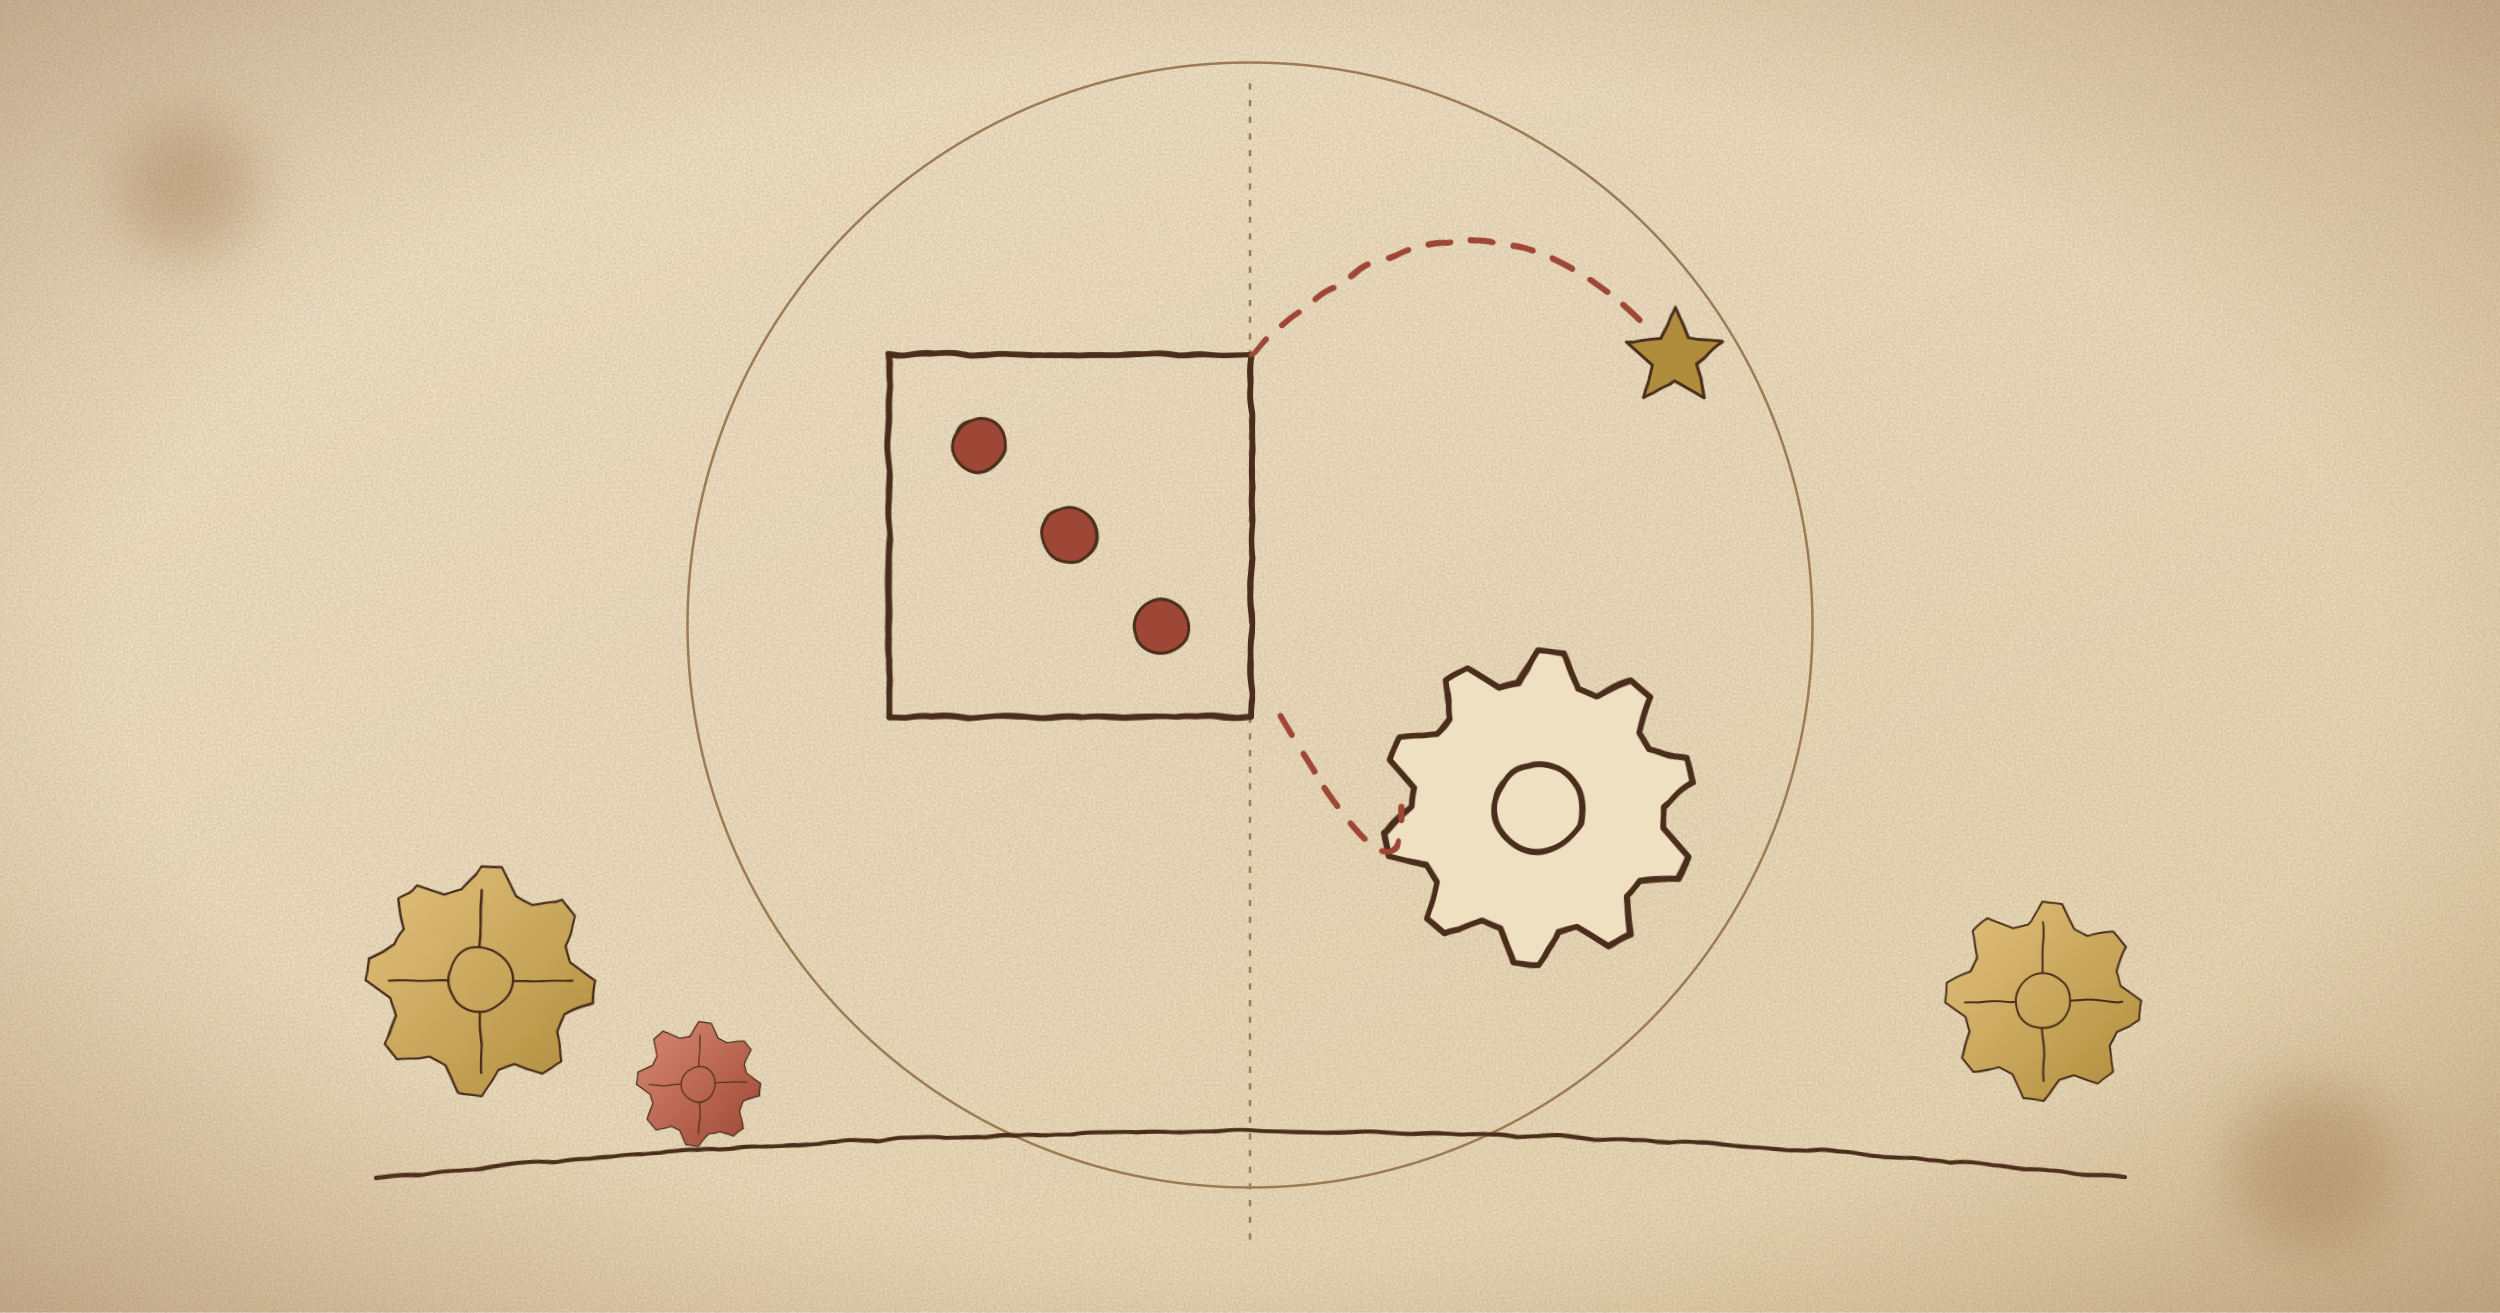
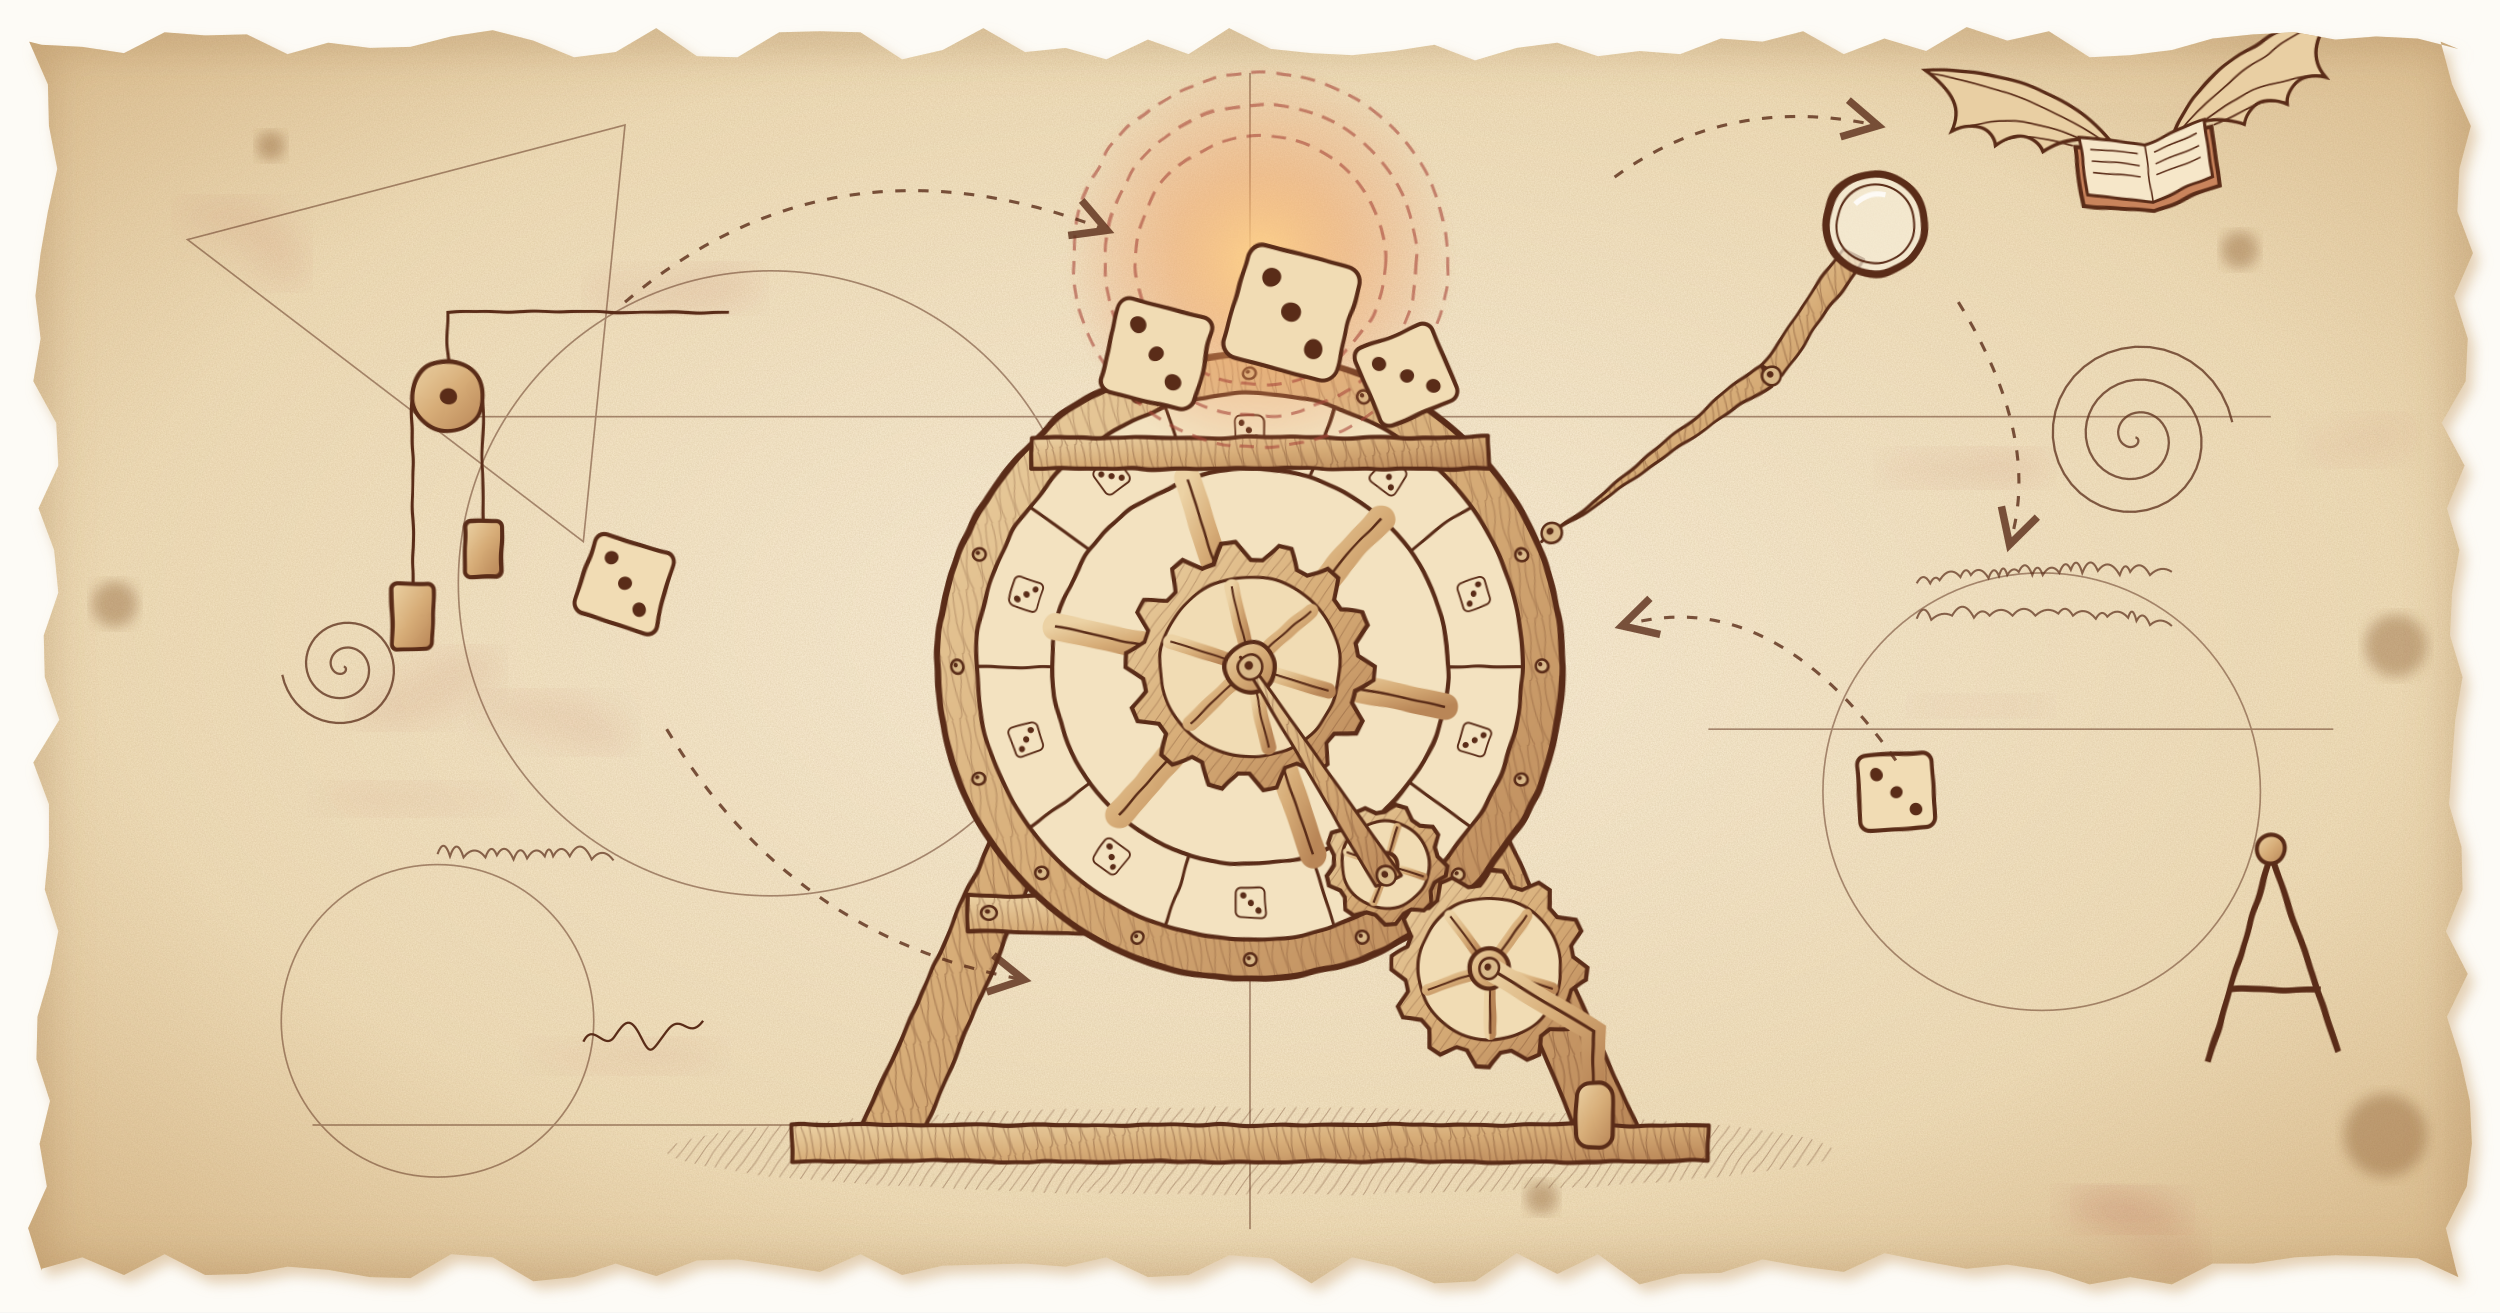
- <svg xmlns="http://www.w3.org/2000/svg" viewBox="0 0 1200 630" width="1200" height="630" role="img" aria-label="Illustration de l'application Femmes extraordinaires : machine de Léonard de Vinci dessinée à l'encre sur parchemin">
+ <svg xmlns="http://www.w3.org/2000/svg" viewBox="0 0 2400 1260" width="1200" height="630" role="img" aria-label="Illustration de l'application Femmes extraordinaires : machine de Léonard de Vinci dessinée à l'encre sur parchemin">
  <defs>
-     <linearGradient id="p" x1="0" y1="0" x2="1" y2="1">
-       <stop offset="0" stop-color="#f6ebd3" />
-       <stop offset="1" stop-color="#ecdcba" />
+     <radialGradient id="pp" cx=".5" cy=".48" r=".7">
+       <stop offset="0" stop-color="#fbf1dc" />
+       <stop offset=".65" stop-color="#f1dfbb" />
+       <stop offset="1" stop-color="#d9b98a" />
+     </radialGradient>
+     <linearGradient id="wd" x1="0" y1="0" x2="1" y2="1">
+       <stop offset="0" stop-color="#ecd2a4" />
+       <stop offset=".5" stop-color="#d7ad78" />
+       <stop offset="1" stop-color="#b98657" />
    </linearGradient>
-     <radialGradient id="v" cx=".5" cy=".5" r=".75">
-       <stop offset=".6" stop-color="#8a5a2b" stop-opacity="0" />
-       <stop offset="1" stop-color="#6b4220" stop-opacity=".38" />
+     <pattern id="ht" width="9" height="9" patternUnits="userSpaceOnUse" patternTransform="rotate(35)">
+       <path d="M0 0V9" stroke="#5a2c18" stroke-width="1.4" />
+     </pattern>
+     <pattern id="gr" width="60" height="14" patternUnits="userSpaceOnUse" patternTransform="rotate(80)">
+       <path d="M0 4Q15 1 30 5T60 3M0 10Q20 13 40 9T60 11" fill="none" stroke="#5a2c18" stroke-width="1.2" opacity=".6" />
+     </pattern>
+     <marker id="ar" markerWidth="16" markerHeight="16" refX="12" refY="8" orient="auto">
+       <path d="M2 2L13 8L2 14" fill="none" stroke="#5a2c18" stroke-width="2.4" />
+     </marker>
+     <filter id="rf" x="-5%" y="-5%" width="110%" height="110%">
+       <feTurbulence type="fractalNoise" baseFrequency=".022" numOctaves="2" seed="3" />
+       <feDisplacementMap in="SourceGraphic" scale="5" />
+     </filter>
+     <filter id="gn">
+       <feTurbulence type="fractalNoise" baseFrequency=".75" numOctaves="3" seed="9" />
+       <feColorMatrix values="0 0 0 0 .42 0 0 0 0 .27 0 0 0 0 .12 0 0 0 .22 0" />
+     </filter>
+     <filter id="b20">
+       <feGaussianBlur stdDeviation="22" />
+     </filter>
+     <filter id="b6">
+       <feGaussianBlur stdDeviation="6" />
+     </filter>
+     <radialGradient id="gl" cx=".5" cy=".5" r=".5">
+       <stop offset="0" stop-color="#ffd38a" stop-opacity=".95" />
+       <stop offset=".45" stop-color="#f0a466" stop-opacity=".5" />
+       <stop offset="1" stop-color="#e88b5a" stop-opacity="0" />
    </radialGradient>
-     <radialGradient id="l" cx=".5" cy=".5" r=".5">
-       <stop offset="0" stop-color="#f2a35c" stop-opacity=".85" />
-       <stop offset="1" stop-color="#f2a35c" stop-opacity="0" />
-     </radialGradient>
-     <linearGradient id="w" x1="0" y1="0" x2="1" y2="1">
-       <stop offset="0" stop-color="#e3c27e" />
-       <stop offset="1" stop-color="#b08d3c" />
-     </linearGradient>
-     <linearGradient id="s" x1="0" y1="0" x2="1" y2="1">
-       <stop offset="0" stop-color="#d98a72" />
-       <stop offset="1" stop-color="#9e4736" />
-     </linearGradient>
-     <pattern id="h" width="7" height="7" patternUnits="userSpaceOnUse" patternTransform="rotate(40)">
-       <path d="M0 0v7" stroke="#4a2e1b" stroke-width="1.1" opacity=".55" />
-     </pattern>
-     <marker id="a" markerWidth="10" markerHeight="10" refX="8" refY="5" orient="auto">
-       <path d="M1 1 8 5 1 9" fill="none" stroke="#9e4736" stroke-width="1.6" />
-     </marker>
-     <filter id="r" x="-2%" y="-2%" width="104%" height="104%">
-       <feTurbulence baseFrequency=".03" numOctaves="2" seed="4" />
-       <feDisplacementMap in="SourceGraphic" scale="2.6" />
-     </filter>
-     <filter id="n">
-       <feTurbulence type="fractalNoise" baseFrequency=".9" numOctaves="2" seed="7" />
-       <feColorMatrix values="0 0 0 0 .35 0 0 0 0 .22 0 0 0 0 .1 0 0 0 .35 0" />
-     </filter>
-     <filter id="b">
-       <feGaussianBlur stdDeviation="14" />
-     </filter>
-     <g id="g">
-       <path d="M50 0L49 9.8L37 15.3L33.3 22.2L35.4 35.4L27.8 41.6L15.3 37L7.8 39.2L0 50L-9.8 49L-15.3 37L-22.2 33.3L-35.4 35.4L-41.6 27.8L-37 15.3L-39.2 7.8L-50 0L-49 -9.8L-37 -15.3L-33.3 -22.2L-35.4 -35.4L-27.8 -41.6L-15.3 -37L-7.8 -39.2L0 -50L9.8 -49L15.3 -37L22.2 -33.3L35.4 -35.4L41.6 -27.8L37 -15.3L39.2 -7.8z" />
-       <circle r="14" fill="none" />
-       <path d="M0-40V-14M0 40V14M-40 0H-14M40 0H14" fill="none" />
+     <clipPath id="pg">
+       <polygon points="40,43 79,45 119,51 158,31 197,34 237,33 276,52 315,41 355,46 394,45 433,35 473,29 512,39 551,55 591,50 630,27 669,54 708,55 748,31 787,30 826,31 866,57 905,48 944,27 984,50 1023,46 1062,57 1102,38 1141,52 1180,27 1220,47 1259,51 1298,53 1338,49 1377,43 1416,58 1456,46 1495,41 1534,54 1574,49 1613,52 1652,37 1692,40 1731,30 1770,52 1809,37 1849,49 1888,26 1927,39 1967,30 2006,55 2045,53 2085,48 2124,37 2163,33 2203,31 2242,38 2281,35 2321,37 2360,47 2343,40 2354,81 2372,121 2361,162 2359,203 2374,243 2356,284 2369,325 2367,366 2344,406 2366,447 2349,488 2361,528 2354,569 2352,610 2364,650 2357,691 2354,732 2351,772 2363,813 2364,854 2348,894 2369,935 2349,976 2362,1017 2371,1057 2373,1098 2368,1139 2348,1179 2358,1220 2360,1226 2321,1208 2281,1206 2242,1205 2203,1207 2163,1213 2124,1213 2085,1233 2045,1226 2006,1233 1967,1220 1927,1214 1888,1218 1849,1211 1809,1203 1770,1221 1731,1216 1692,1209 1652,1222 1613,1223 1574,1233 1534,1204 1495,1223 1456,1203 1416,1230 1377,1232 1338,1216 1298,1207 1259,1232 1220,1208 1180,1205 1141,1224 1102,1226 1062,1207 1023,1216 984,1213 944,1214 905,1215 866,1224 826,1204 787,1221 748,1215 708,1209 669,1210 630,1225 591,1213 551,1226 512,1230 473,1207 433,1204 394,1227 355,1226 315,1219 276,1216 237,1223 197,1224 158,1204 119,1224 79,1207 40,1218 40,1220 27,1179 45,1139 38,1098 48,1057 35,1017 36,976 48,935 56,894 43,854 47,813 47,772 32,732 57,691 43,650 42,610 56,569 52,528 37,488 56,447 54,406 32,366 39,325 34,284 39,243 46,203 55,162 47,121 46,81 28,40" />
+     </clipPath>
+   </defs>
+   <rect width="2400" height="1260" fill="#fdfbf6" />
+   <polygon points="40,43 79,45 119,51 158,31 197,34 237,33 276,52 315,41 355,46 394,45 433,35 473,29 512,39 551,55 591,50 630,27 669,54 708,55 748,31 787,30 826,31 866,57 905,48 944,27 984,50 1023,46 1062,57 1102,38 1141,52 1180,27 1220,47 1259,51 1298,53 1338,49 1377,43 1416,58 1456,46 1495,41 1534,54 1574,49 1613,52 1652,37 1692,40 1731,30 1770,52 1809,37 1849,49 1888,26 1927,39 1967,30 2006,55 2045,53 2085,48 2124,37 2163,33 2203,31 2242,38 2281,35 2321,37 2360,47 2343,40 2354,81 2372,121 2361,162 2359,203 2374,243 2356,284 2369,325 2367,366 2344,406 2366,447 2349,488 2361,528 2354,569 2352,610 2364,650 2357,691 2354,732 2351,772 2363,813 2364,854 2348,894 2369,935 2349,976 2362,1017 2371,1057 2373,1098 2368,1139 2348,1179 2358,1220 2360,1226 2321,1208 2281,1206 2242,1205 2203,1207 2163,1213 2124,1213 2085,1233 2045,1226 2006,1233 1967,1220 1927,1214 1888,1218 1849,1211 1809,1203 1770,1221 1731,1216 1692,1209 1652,1222 1613,1223 1574,1233 1534,1204 1495,1223 1456,1203 1416,1230 1377,1232 1338,1216 1298,1207 1259,1232 1220,1208 1180,1205 1141,1224 1102,1226 1062,1207 1023,1216 984,1213 944,1214 905,1215 866,1224 826,1204 787,1221 748,1215 708,1209 669,1210 630,1225 591,1213 551,1226 512,1230 473,1207 433,1204 394,1227 355,1226 315,1219 276,1216 237,1223 197,1224 158,1204 119,1224 79,1207 40,1218 40,1220 27,1179 45,1139 38,1098 48,1057 35,1017 36,976 48,935 56,894 43,854 47,813 47,772 32,732 57,691 43,650 42,610 56,569 52,528 37,488 56,447 54,406 32,366 39,325 34,284 39,243 46,203 55,162 47,121 46,81 28,40" fill="#c9a36f" transform="translate(6 8)" opacity=".5" filter="url(#b6)" />
+   <g clip-path="url(#pg)">
+     <rect width="2400" height="1260" fill="url(#pp)" />
+     <rect width="2400" height="1260" filter="url(#gn)" />
+     <path d="M1842 686q53 -38 120 2" fill="none" stroke="#a8473a" stroke-width="33" stroke-linecap="round" opacity=".16" filter="url(#b20)" />
+     <path d="M1966 101q46 22 120 10" fill="none" stroke="#a8473a" stroke-width="28" stroke-linecap="round" opacity=".16" filter="url(#b20)" />
+     <path d="M516 1029q72 1 168 -31" fill="none" stroke="#a8473a" stroke-width="21" stroke-linecap="round" opacity=".16" filter="url(#b20)" />
+     <path d="M1813 466q68 5 147 -34" fill="none" stroke="#a8473a" stroke-width="37" stroke-linecap="round" opacity=".16" filter="url(#b20)" />
+     <path d="M312 752q90 27 169 30" fill="none" stroke="#a8473a" stroke-width="22" stroke-linecap="round" opacity=".16" filter="url(#b20)" />
+     <path d="M176 199q50 -24 113 74" fill="none" stroke="#a8473a" stroke-width="28" stroke-linecap="round" opacity=".16" filter="url(#b20)" />
+     <path d="M344 695q66 -24 130 -69" fill="none" stroke="#a8473a" stroke-width="30" stroke-linecap="round" opacity=".16" filter="url(#b20)" />
+     <path d="M1998 1142q78 35 99 39" fill="none" stroke="#a8473a" stroke-width="40" stroke-linecap="round" opacity=".16" filter="url(#b20)" />
+     <path d="M463 666q84 16 138 55" fill="none" stroke="#a8473a" stroke-width="28" stroke-linecap="round" opacity=".16" filter="url(#b20)" />
+     <path d="M2215 445q72 -21 100 -45" fill="none" stroke="#a8473a" stroke-width="19" stroke-linecap="round" opacity=".16" filter="url(#b20)" />
+     <path d="M1981 1144q67 9 129 78" fill="none" stroke="#a8473a" stroke-width="38" stroke-linecap="round" opacity=".16" filter="url(#b20)" />
+     <path d="M573 291q43 25 150 -36" fill="none" stroke="#a8473a" stroke-width="34" stroke-linecap="round" opacity=".16" filter="url(#b20)" />
+     <circle cx="110" cy="580" r="22" fill="#7a4a1d" opacity=".35" filter="url(#b6)" />
+     <circle cx="2300" cy="620" r="30" fill="#7a4a1d" opacity=".35" filter="url(#b6)" />
+     <circle cx="2150" cy="240" r="18" fill="#7a4a1d" opacity=".35" filter="url(#b6)" />
+     <circle cx="260" cy="140" r="14" fill="#7a4a1d" opacity=".35" filter="url(#b6)" />
+     <circle cx="1480" cy="1150" r="16" fill="#7a4a1d" opacity=".35" filter="url(#b6)" />
+     <circle cx="2290" cy="1090" r="40" fill="#7a4a1d" opacity=".35" filter="url(#b6)" />
+     <rect width="2400" height="1260" fill="none" stroke="#8a5a2b" stroke-width="90" opacity=".25" filter="url(#b20)" />
+     <g fill="none" stroke="#5a2c18" stroke-width="1.6" opacity=".5">
+       <circle cx="740" cy="560" r="300" />
+       <circle cx="1960" cy="760" r="210" />
+       <circle cx="420" cy="980" r="150" />
+       <path d="M420 400H2180M1200 70V1180M1640 700H2240M300 1080H900" />
+       <path d="M180 230L600 120L560 520Z" />
    </g>
-   </defs>
-   <rect width="1200" height="630" fill="url(#p)" />
-   <rect width="1200" height="630" filter="url(#n)" />
-   <g fill="none" stroke="#9c7b55" stroke-width="1.2">
-     <circle cx="600" cy="300" r="270" />
-     <path d="M600 40v560" stroke-dasharray="3 5" />
+     <path d="M2050 420L2050.8 420.1L2051.5 420.5L2052.1 421.1L2052.6 421.9L2052.8 422.8L2052.8 423.8L2052.5 424.9L2052 426L2051.1 427L2050 427.9L2048.6 428.6L2047.1 429L2045.3 429.2L2043.5 429L2041.6 428.4L2039.8 427.4L2038 426.1L2036.4 424.4L2035.1 422.4L2034.2 420L2033.6 417.4L2033.4 414.6L2033.8 411.7L2034.6 408.8L2036 406L2037.9 403.3L2040.3 401L2043.2 398.9L2046.4 397.3L2050 396.3L2053.8 395.8L2057.8 395.9L2061.9 396.7L2065.8 398.2L2069.6 400.4L2073.1 403.2L2076.1 406.7L2078.6 410.7L2080.5 415.2L2081.7 420L2082.1 425.1L2081.6 430.3L2080.3 435.5L2078.2 440.5L2075.2 445.2L2071.4 449.5L2066.9 453.2L2061.7 456.1L2056.1 458.3L2050 459.6L2043.7 459.9L2037.3 459.2L2031 457.4L2024.9 454.6L2019.2 450.8L2014.1 446.1L2009.8 440.5L2006.3 434.2L2003.9 427.3L2002.5 420L2002.3 412.4L2003.3 404.8L2005.6 397.4L2009 390.2L2013.6 383.6L2019.3 377.7L2025.9 372.7L2033.4 368.8L2041.5 366L2050 364.6L2058.8 364.5L2067.6 365.8L2076.2 368.5L2084.4 372.6L2092 378L2098.7 384.6L2104.3 392.3L2108.7 400.9L2111.8 410.2L2113.3 420L2113.3 430L2111.7 440.1L2108.5 449.8L2103.8 459.1L2097.6 467.6L2090 475.1L2081.3 481.4L2071.5 486.3L2061 489.6L2050 491.3L2038.7 491.2L2027.5 489.3L2016.6 485.6L2006.3 480.2L1996.8 473.2L1988.5 464.7L1981.6 454.9L1976.2 444L1972.6 432.3L1970.8 420L1971 407.5L1973.2 395L1977.3 383L1983.4 371.6L1991.2 361.2L2000.7 352.1L2011.5 344.5L2023.6 338.7L2036.5 334.8L2050 332.9L2063.7 333.2L2077.4 335.7L2090.6 340.3L2103 347L2114.4 355.6L2124.3 366L2132.5 377.9L2138.8 391.1L2143 405.3" fill="none" stroke="#5a2c18" stroke-width="2.2" opacity=".75" />
+     <path d="M330 640L330.5 640.1L331 640.3L331.4 640.6L331.7 641L332 641.5L332.1 642.1L332.1 642.8L332 643.5L331.7 644.2L331.3 644.8L330.7 645.5L330 646L329.2 646.4L328.2 646.8L327.1 646.9L326 646.9L324.8 646.7L323.6 646.4L322.5 645.8L321.3 645L320.3 644L319.4 642.8L318.6 641.5L318 640L317.6 638.4L317.4 636.6L317.5 634.8L317.9 633L318.5 631.2L319.4 629.4L320.6 627.7L322 626.1L323.7 624.8L325.6 623.6L327.7 622.6L330 622L332.4 621.7L334.9 621.6L337.5 622L340 622.7L342.5 623.7L344.8 625.2L347.1 626.9L349.1 629L350.8 631.4L352.2 634L353.3 636.9L354 640L354.3 643.2L354.1 646.5L353.6 649.8L352.5 653L351 656.1L349.1 659.1L346.7 661.8L344 664.2L340.9 666.3L337.5 668L333.9 669.2L330 670L326 670.2L322 669.9L317.9 669.1L314 667.7L310.2 665.8L306.7 663.3L303.4 660.4L300.6 657L298.1 653.2L296.2 649.1L294.8 644.6L294 640L293.8 635.2L294.3 630.4L295.4 625.6L297.1 621L299.5 616.6L302.4 612.4L306 608.7L310 605.4L314.5 602.6L319.4 600.4L324.6 598.9L330 598L335.5 597.9L341.1 598.5L346.6 599.8L352 601.9L357.1 604.7L361.8 608.2L366.1 612.3L369.8 617L373 622.2L375.4 627.8L377.1 633.8L378 640L378.1 646.3L377.3 652.7L375.7 658.9L373.3 665L370.1 670.7L366.1 676.1L361.4 680.9L356 685L350.1 688.5L343.7 691.2L337 693L330 694L322.9 694L315.8 693.1L308.8 691.3L302 688.5L295.6 684.8L289.7 680.3L284.4 675L279.8 669L276 662.4L273 655.3L271 647.8" fill="none" stroke="#5a2c18" stroke-width="2.2" opacity=".75" />
+     <path d="M1840 560 q6.5 -12 13 0 q4.5 -9 9 -3 q10 -15 20 -3 q5 -12 10 -2 q8.5 -11 17 3 q5 -14 10 -2 q4 -14 8 -1 q5.5 -9 11 -3 q6.5 -14 13 3 q5 -14 10 0 q8 -13 16 -2 q5.5 -15 11 -3 q5.5 -15 11 3 q7.5 -19 15 -2 q10.5 -14 21 4 q5 -15 10 -3 q9.5 -14 19 3 q10.5 -10 21 -3" fill="none" stroke="#5a2c18" stroke-width="2" opacity=".7" />
+     <path d="M1840 594 q7 -18 14 1 q10 -9 20 -4 q10.5 -18 21 2 q7.5 -11 15 -2 q11 -11 22 0 q11 -13 22 0 q11 -10 22 -2 q7 -10 14 2 q11 -10 22 3 q5.5 -10 11 -2 q10 -10 20 1 q4 -13 8 3 q6.5 -12 13 4 q10.5 -9 21 1" fill="none" stroke="#5a2c18" stroke-width="2" opacity=".7" />
+     <path d="M420 820 q6 -17 12 2 q6.5 -19 13 1 q10.5 -13 21 0 q5.5 -15 11 -2 q8 -14 16 4 q6.5 -17 13 -1 q8.5 -14 17 -2 q4 -13 8 0 q8 -14 16 0 q10.5 -20 21 3 q10.5 -13 21 1" fill="none" stroke="#5a2c18" stroke-width="2" opacity=".7" />
+     <g filter="url(#rf)">
+       <ellipse cx="1200" cy="1105" rx="560" ry="42" fill="url(#ht)" opacity=".45" />
+       <polygon points="820,1100 880,1100 1150,470 1110,450" fill="url(#wd)" stroke="#5a2c18" stroke-width="4" stroke-linejoin="round" />
+       <polygon points="820,1100 880,1100 1150,470 1110,450" fill="url(#gr)" opacity=".55" />
+       <polygon points="1580,1100 1520,1100 1250,470 1290,450" fill="url(#wd)" stroke="#5a2c18" stroke-width="4" stroke-linejoin="round" />
+       <polygon points="1580,1100 1520,1100 1250,470 1290,450" fill="url(#gr)" opacity=".55" />
+       <polygon points="760,1080 1640,1080 1640,1115 760,1115" fill="url(#wd)" stroke="#5a2c18" stroke-width="4" stroke-linejoin="round" />
+       <polygon points="760,1080 1640,1080 1640,1115 760,1115" fill="url(#gr)" opacity=".55" />
+       <polygon points="930,860 1470,860 1470,895 930,895" fill="url(#wd)" stroke="#5a2c18" stroke-width="4" stroke-linejoin="round" />
+       <polygon points="930,860 1470,860 1470,895 930,895" fill="url(#gr)" opacity=".55" />
+       <circle cx="950" cy="877" r="7" fill="#d9b98a" stroke="#5a2c18" stroke-width="2.5" />
+       <circle cx="948.5" cy="875.5" r="2.4" fill="#5a2c18" />
+       <circle cx="1450" cy="877" r="7" fill="#d9b98a" stroke="#5a2c18" stroke-width="2.5" />
+       <circle cx="1448.5" cy="875.5" r="2.4" fill="#5a2c18" />
+       <circle cx="1200" cy="640" r="300" fill="url(#wd)" stroke="#5a2c18" stroke-width="6" />
+       <circle cx="1200" cy="640" r="300" fill="url(#gr)" opacity=".4" />
+       <circle cx="1200" cy="640" r="262" fill="#f3e2c0" stroke="#5a2c18" stroke-width="4" />
+       <path d="M1462 640L1390 640" stroke="#5a2c18" stroke-width="3" />
+       <g transform="translate(1414.9 709.8) rotate(108)">
+         <rect x="-14" y="-14" width="28" height="28" rx="5" fill="none" stroke="#5a2c18" stroke-width="1.8" />
+         <circle r="3" fill="#5a2c18" />
+         <circle cx="-7" cy="-7" r="3" fill="#5a2c18" />
+         <circle cx="7" cy="7" r="3" fill="#5a2c18" />
+       </g>
+       <path d="M1412 794L1353.7 751.7" stroke="#5a2c18" stroke-width="3" />
+       <g transform="translate(1332.8 822.8) rotate(144)">
+         <rect x="-14" y="-14" width="28" height="28" rx="5" fill="none" stroke="#5a2c18" stroke-width="1.8" />
+         <circle r="3" fill="#5a2c18" />
+         <circle cx="-7" cy="-7" r="3" fill="#5a2c18" />
+         <circle cx="7" cy="7" r="3" fill="#5a2c18" />
+       </g>
+       <path d="M1281 889.2L1258.7 820.7" stroke="#5a2c18" stroke-width="3" />
+       <g transform="translate(1200 866) rotate(180)">
+         <rect x="-14" y="-14" width="28" height="28" rx="5" fill="none" stroke="#5a2c18" stroke-width="1.8" />
+         <circle r="3" fill="#5a2c18" />
+         <circle cx="-7" cy="-7" r="3" fill="#5a2c18" />
+         <circle cx="7" cy="7" r="3" fill="#5a2c18" />
+       </g>
+       <path d="M1119 889.2L1141.3 820.7" stroke="#5a2c18" stroke-width="3" />
+       <g transform="translate(1067.2 822.8) rotate(216)">
+         <rect x="-14" y="-14" width="28" height="28" rx="5" fill="none" stroke="#5a2c18" stroke-width="1.8" />
+         <circle r="3" fill="#5a2c18" />
+         <circle cx="-7" cy="-7" r="3" fill="#5a2c18" />
+         <circle cx="7" cy="7" r="3" fill="#5a2c18" />
+       </g>
+       <path d="M988 794L1046.3 751.7" stroke="#5a2c18" stroke-width="3" />
+       <g transform="translate(985.1 709.8) rotate(252)">
+         <rect x="-14" y="-14" width="28" height="28" rx="5" fill="none" stroke="#5a2c18" stroke-width="1.8" />
+         <circle r="3" fill="#5a2c18" />
+         <circle cx="-7" cy="-7" r="3" fill="#5a2c18" />
+         <circle cx="7" cy="7" r="3" fill="#5a2c18" />
+       </g>
+       <path d="M938 640L1010 640" stroke="#5a2c18" stroke-width="3" />
+       <g transform="translate(985.1 570.2) rotate(288)">
+         <rect x="-14" y="-14" width="28" height="28" rx="5" fill="none" stroke="#5a2c18" stroke-width="1.8" />
+         <circle r="3" fill="#5a2c18" />
+         <circle cx="-7" cy="-7" r="3" fill="#5a2c18" />
+         <circle cx="7" cy="7" r="3" fill="#5a2c18" />
+       </g>
+       <path d="M988 486L1046.3 528.3" stroke="#5a2c18" stroke-width="3" />
+       <g transform="translate(1067.2 457.2) rotate(324)">
+         <rect x="-14" y="-14" width="28" height="28" rx="5" fill="none" stroke="#5a2c18" stroke-width="1.8" />
+         <circle r="3" fill="#5a2c18" />
+         <circle cx="-7" cy="-7" r="3" fill="#5a2c18" />
+         <circle cx="7" cy="7" r="3" fill="#5a2c18" />
+       </g>
+       <path d="M1119 390.8L1141.3 459.3" stroke="#5a2c18" stroke-width="3" />
+       <g transform="translate(1200 414) rotate(360)">
+         <rect x="-14" y="-14" width="28" height="28" rx="5" fill="none" stroke="#5a2c18" stroke-width="1.8" />
+         <circle r="3" fill="#5a2c18" />
+         <circle cx="-7" cy="-7" r="3" fill="#5a2c18" />
+         <circle cx="7" cy="7" r="3" fill="#5a2c18" />
+       </g>
+       <path d="M1281 390.8L1258.7 459.3" stroke="#5a2c18" stroke-width="3" />
+       <g transform="translate(1332.8 457.2) rotate(396)">
+         <rect x="-14" y="-14" width="28" height="28" rx="5" fill="none" stroke="#5a2c18" stroke-width="1.8" />
+         <circle r="3" fill="#5a2c18" />
+         <circle cx="-7" cy="-7" r="3" fill="#5a2c18" />
+         <circle cx="7" cy="7" r="3" fill="#5a2c18" />
+       </g>
+       <path d="M1412 486L1353.7 528.3" stroke="#5a2c18" stroke-width="3" />
+       <g transform="translate(1414.9 570.2) rotate(432)">
+         <rect x="-14" y="-14" width="28" height="28" rx="5" fill="none" stroke="#5a2c18" stroke-width="1.8" />
+         <circle r="3" fill="#5a2c18" />
+         <circle cx="-7" cy="-7" r="3" fill="#5a2c18" />
+         <circle cx="7" cy="7" r="3" fill="#5a2c18" />
+       </g>
+       <circle cx="1200" cy="640" r="190" fill="none" stroke="#5a2c18" stroke-width="4" />
+       <path d="M1258.8 651.9L1386.2 677.7" stroke="url(#wd)" stroke-width="26" stroke-linecap="round" />
+       <path d="M1258.8 651.9L1386.2 677.7" stroke="#5a2c18" stroke-width="2.4" />
+       <path d="M1219.1 696.9L1260.4 820.1" stroke="url(#wd)" stroke-width="26" stroke-linecap="round" />
+       <path d="M1219.1 696.9L1260.4 820.1" stroke="#5a2c18" stroke-width="2.4" />
+       <path d="M1160.3 685L1074.2 782.4" stroke="url(#wd)" stroke-width="26" stroke-linecap="round" />
+       <path d="M1160.3 685L1074.2 782.4" stroke="#5a2c18" stroke-width="2.4" />
+       <path d="M1141.2 628.1L1013.8 602.3" stroke="url(#wd)" stroke-width="26" stroke-linecap="round" />
+       <path d="M1141.2 628.1L1013.8 602.3" stroke="#5a2c18" stroke-width="2.4" />
+       <path d="M1180.9 583.1L1139.6 459.9" stroke="url(#wd)" stroke-width="26" stroke-linecap="round" />
+       <path d="M1180.9 583.1L1139.6 459.9" stroke="#5a2c18" stroke-width="2.4" />
+       <path d="M1239.7 595L1325.8 497.6" stroke="url(#wd)" stroke-width="26" stroke-linecap="round" />
+       <path d="M1239.7 595L1325.8 497.6" stroke="#5a2c18" stroke-width="2.4" />
+       <circle cx="1481" cy="640" r="6" fill="#d9b98a" stroke="#5a2c18" stroke-width="2.5" />
+       <circle cx="1479.5" cy="638.5" r="2.1" fill="#5a2c18" />
+       <circle cx="1460" cy="748" r="6" fill="#d9b98a" stroke="#5a2c18" stroke-width="2.5" />
+       <circle cx="1458.5" cy="746.5" r="2.1" fill="#5a2c18" />
+       <circle cx="1399" cy="839" r="6" fill="#d9b98a" stroke="#5a2c18" stroke-width="2.5" />
+       <circle cx="1397.5" cy="837.5" r="2.1" fill="#5a2c18" />
+       <circle cx="1308" cy="900" r="6" fill="#d9b98a" stroke="#5a2c18" stroke-width="2.5" />
+       <circle cx="1306.5" cy="898.5" r="2.1" fill="#5a2c18" />
+       <circle cx="1200" cy="921" r="6" fill="#d9b98a" stroke="#5a2c18" stroke-width="2.5" />
+       <circle cx="1198.5" cy="919.5" r="2.1" fill="#5a2c18" />
+       <circle cx="1092" cy="900" r="6" fill="#d9b98a" stroke="#5a2c18" stroke-width="2.5" />
+       <circle cx="1090.5" cy="898.5" r="2.1" fill="#5a2c18" />
+       <circle cx="1001" cy="839" r="6" fill="#d9b98a" stroke="#5a2c18" stroke-width="2.5" />
+       <circle cx="999.5" cy="837.5" r="2.1" fill="#5a2c18" />
+       <circle cx="940" cy="748" r="6" fill="#d9b98a" stroke="#5a2c18" stroke-width="2.5" />
+       <circle cx="938.5" cy="746.5" r="2.1" fill="#5a2c18" />
+       <circle cx="919" cy="640" r="6" fill="#d9b98a" stroke="#5a2c18" stroke-width="2.5" />
+       <circle cx="917.5" cy="638.5" r="2.1" fill="#5a2c18" />
+       <circle cx="940" cy="532" r="6" fill="#d9b98a" stroke="#5a2c18" stroke-width="2.5" />
+       <circle cx="938.5" cy="530.5" r="2.1" fill="#5a2c18" />
+       <circle cx="1001" cy="441" r="6" fill="#d9b98a" stroke="#5a2c18" stroke-width="2.5" />
+       <circle cx="999.5" cy="439.5" r="2.1" fill="#5a2c18" />
+       <circle cx="1092" cy="380" r="6" fill="#d9b98a" stroke="#5a2c18" stroke-width="2.5" />
+       <circle cx="1090.5" cy="378.5" r="2.1" fill="#5a2c18" />
+       <circle cx="1200" cy="359" r="6" fill="#d9b98a" stroke="#5a2c18" stroke-width="2.5" />
+       <circle cx="1198.5" cy="357.5" r="2.1" fill="#5a2c18" />
+       <circle cx="1308" cy="380" r="6" fill="#d9b98a" stroke="#5a2c18" stroke-width="2.5" />
+       <circle cx="1306.5" cy="378.5" r="2.1" fill="#5a2c18" />
+       <circle cx="1399" cy="441" r="6" fill="#d9b98a" stroke="#5a2c18" stroke-width="2.5" />
+       <circle cx="1397.5" cy="439.5" r="2.1" fill="#5a2c18" />
+       <circle cx="1460" cy="532" r="6" fill="#d9b98a" stroke="#5a2c18" stroke-width="2.5" />
+       <circle cx="1458.5" cy="530.5" r="2.1" fill="#5a2c18" />
+       <polygon points="1320,640 1319.2,653.4 1300.6,663 1297.4,674.1 1308.1,692.1 1301.6,703.8 1280.7,704.3 1273,713 1274.8,733.8 1263.8,741.6 1244.8,733 1234.1,737.4 1226.7,757 1213.4,759.2 1200,743.2 1188.4,742.6 1173.3,757 1160.4,753.3 1155.2,733 1145.1,727.4 1125.2,733.8 1115.1,724.9 1119.3,704.3 1112.6,694.9 1091.9,692.1 1086.7,679.6 1099.4,663 1097.4,651.6 1080,640 1080.8,626.6 1099.4,617 1102.6,605.9 1091.9,587.9 1098.4,576.2 1119.3,575.7 1127,567 1125.2,546.2 1136.2,538.4 1155.2,547 1165.9,542.6 1173.3,523 1186.6,520.8 1200,536.8 1211.6,537.4 1226.7,523 1239.6,526.7 1244.8,547 1254.9,552.6 1274.8,546.2 1284.9,555.1 1280.7,575.7 1287.4,585.1 1308.1,587.9 1313.3,600.4 1300.6,617 1302.6,628.4" fill="url(#wd)" stroke="#5a2c18" stroke-width="4" />
+       <polygon points="1320,640 1319.2,653.4 1300.6,663 1297.4,674.1 1308.1,692.1 1301.6,703.8 1280.7,704.3 1273,713 1274.8,733.8 1263.8,741.6 1244.8,733 1234.1,737.4 1226.7,757 1213.4,759.2 1200,743.2 1188.4,742.6 1173.3,757 1160.4,753.3 1155.2,733 1145.1,727.4 1125.2,733.8 1115.1,724.9 1119.3,704.3 1112.6,694.9 1091.9,692.1 1086.7,679.6 1099.4,663 1097.4,651.6 1080,640 1080.8,626.6 1099.4,617 1102.6,605.9 1091.9,587.9 1098.4,576.2 1119.3,575.7 1127,567 1125.2,546.2 1136.2,538.4 1155.2,547 1165.9,542.6 1173.3,523 1186.6,520.8 1200,536.8 1211.6,537.4 1226.7,523 1239.6,526.7 1244.8,547 1254.9,552.6 1274.8,546.2 1284.9,555.1 1280.7,575.7 1287.4,585.1 1308.1,587.9 1313.3,600.4 1300.6,617 1302.6,628.4" fill="url(#ht)" opacity=".35" />
+       <circle cx="1200" cy="640" r="86.4" fill="#f1dcb4" stroke="#5a2c18" stroke-width="3" />
+       <path d="M1218.3 645.7L1275.7 663.4" stroke="url(#wd)" stroke-width="14.4" stroke-linecap="round" />
+       <path d="M1218.3 645.7L1275.7 663.4" stroke="#5a2c18" stroke-width="2" />
+       <path d="M1204.3 658.7L1217.6 717.2" stroke="url(#wd)" stroke-width="14.4" stroke-linecap="round" />
+       <path d="M1204.3 658.7L1217.6 717.2" stroke="#5a2c18" stroke-width="2" />
+       <path d="M1185.9 653L1141.9 693.8" stroke="url(#wd)" stroke-width="14.4" stroke-linecap="round" />
+       <path d="M1185.9 653L1141.9 693.8" stroke="#5a2c18" stroke-width="2" />
+       <path d="M1181.7 634.3L1124.3 616.6" stroke="url(#wd)" stroke-width="14.4" stroke-linecap="round" />
+       <path d="M1181.7 634.3L1124.3 616.6" stroke="#5a2c18" stroke-width="2" />
+       <path d="M1195.7 621.3L1182.4 562.8" stroke="url(#wd)" stroke-width="14.4" stroke-linecap="round" />
+       <path d="M1195.7 621.3L1182.4 562.8" stroke="#5a2c18" stroke-width="2" />
+       <path d="M1214.1 627L1258.1 586.2" stroke="url(#wd)" stroke-width="14.4" stroke-linecap="round" />
+       <path d="M1214.1 627L1258.1 586.2" stroke="#5a2c18" stroke-width="2" />
+       <circle cx="1200" cy="640" r="24" fill="url(#wd)" stroke="#5a2c18" stroke-width="4" />
+       <circle cx="1200" cy="640" r="8.4" fill="#5a2c18" />
+       <polygon points="1525,930 1524.2,942.4 1508.9,951.1 1505.5,961.3 1512.3,977.5 1505.4,987.8 1487.8,987.8 1479.7,994.8 1477.5,1012.3 1466.4,1017.8 1451.1,1008.9 1440.7,1011 1430,1025 1417.6,1024.2 1408.9,1008.9 1398.7,1005.5 1382.5,1012.3 1372.2,1005.4 1372.2,987.8 1365.2,979.7 1347.7,977.5 1342.2,966.4 1351.1,951.1 1349,940.7 1335,930 1335.8,917.6 1351.1,908.9 1354.5,898.7 1347.7,882.5 1354.6,872.2 1372.2,872.2 1380.3,865.2 1382.5,847.7 1393.6,842.2 1408.9,851.1 1419.3,849 1430,835 1442.4,835.8 1451.1,851.1 1461.3,854.5 1477.5,847.7 1487.8,854.6 1487.8,872.2 1494.8,880.3 1512.3,882.5 1517.8,893.6 1508.9,908.9 1511,919.3" fill="url(#wd)" stroke="#5a2c18" stroke-width="4" />
+       <polygon points="1525,930 1524.2,942.4 1508.9,951.1 1505.5,961.3 1512.3,977.5 1505.4,987.8 1487.8,987.8 1479.7,994.8 1477.5,1012.3 1466.4,1017.8 1451.1,1008.9 1440.7,1011 1430,1025 1417.6,1024.2 1408.9,1008.9 1398.7,1005.5 1382.5,1012.3 1372.2,1005.4 1372.2,987.8 1365.2,979.7 1347.7,977.5 1342.2,966.4 1351.1,951.1 1349,940.7 1335,930 1335.8,917.6 1351.1,908.9 1354.5,898.7 1347.7,882.5 1354.6,872.2 1372.2,872.2 1380.3,865.2 1382.5,847.7 1393.6,842.2 1408.9,851.1 1419.3,849 1430,835 1442.4,835.8 1451.1,851.1 1461.3,854.5 1477.5,847.7 1487.8,854.6 1487.8,872.2 1494.8,880.3 1512.3,882.5 1517.8,893.6 1508.9,908.9 1511,919.3" fill="url(#ht)" opacity=".35" />
+       <circle cx="1430" cy="930" r="68.4" fill="#f1dcb4" stroke="#5a2c18" stroke-width="3" />
+       <path d="M1444.5 934.5L1489.9 948.5" stroke="url(#wd)" stroke-width="11.4" stroke-linecap="round" />
+       <path d="M1444.5 934.5L1489.9 948.5" stroke="#5a2c18" stroke-width="2" />
+       <path d="M1430.2 945.2L1430.9 992.7" stroke="url(#wd)" stroke-width="11.4" stroke-linecap="round" />
+       <path d="M1430.2 945.2L1430.9 992.7" stroke="#5a2c18" stroke-width="2" />
+       <path d="M1415.6 934.9L1370.6 950.2" stroke="url(#wd)" stroke-width="11.4" stroke-linecap="round" />
+       <path d="M1415.6 934.9L1370.6 950.2" stroke="#5a2c18" stroke-width="2" />
+       <path d="M1420.9 917.8L1392.4 879.8" stroke="url(#wd)" stroke-width="11.4" stroke-linecap="round" />
+       <path d="M1420.9 917.8L1392.4 879.8" stroke="#5a2c18" stroke-width="2" />
+       <path d="M1438.8 917.6L1466.1 878.8" stroke="url(#wd)" stroke-width="11.4" stroke-linecap="round" />
+       <path d="M1438.8 917.6L1466.1 878.8" stroke="#5a2c18" stroke-width="2" />
+       <circle cx="1430" cy="930" r="19" fill="url(#wd)" stroke="#5a2c18" stroke-width="4" />
+       <circle cx="1430" cy="930" r="6.7" fill="#5a2c18" />
+       <polygon points="1388,830 1387.1,840.1 1376.9,847.1 1373.2,854.9 1374.4,867.3 1367.3,874.4 1354.9,873.2 1347.1,876.9 1340.1,887.1 1330,888 1321.3,879.1 1312.9,876.9 1301,880.2 1292.7,874.4 1291.8,862.1 1286.8,854.9 1275.5,849.8 1272.9,840.1 1280.1,830 1280.9,821.3 1275.5,810.2 1279.8,801 1291.8,797.9 1297.9,791.8 1301,779.8 1310.2,775.5 1321.3,780.9 1330,780.1 1340.1,772.9 1349.8,775.5 1354.9,786.8 1362.1,791.8 1374.4,792.7 1380.2,801 1376.9,812.9 1379.1,821.3" fill="url(#wd)" stroke="#5a2c18" stroke-width="4" />
+       <polygon points="1388,830 1387.1,840.1 1376.9,847.1 1373.2,854.9 1374.4,867.3 1367.3,874.4 1354.9,873.2 1347.1,876.9 1340.1,887.1 1330,888 1321.3,879.1 1312.9,876.9 1301,880.2 1292.7,874.4 1291.8,862.1 1286.8,854.9 1275.5,849.8 1272.9,840.1 1280.1,830 1280.9,821.3 1275.5,810.2 1279.8,801 1291.8,797.9 1297.9,791.8 1301,779.8 1310.2,775.5 1321.3,780.9 1330,780.1 1340.1,772.9 1349.8,775.5 1354.9,786.8 1362.1,791.8 1374.4,792.7 1380.2,801 1376.9,812.9 1379.1,821.3" fill="url(#ht)" opacity=".35" />
+       <circle cx="1330" cy="830" r="41.8" fill="#f1dcb4" stroke="#5a2c18" stroke-width="3" />
+       <path d="M1338.9 832.7L1366.6 841.3" stroke="url(#wd)" stroke-width="7" stroke-linecap="round" />
+       <path d="M1338.9 832.7L1366.6 841.3" stroke="#5a2c18" stroke-width="2" />
+       <path d="M1327.3 838.9L1318.7 866.6" stroke="url(#wd)" stroke-width="7" stroke-linecap="round" />
+       <path d="M1327.3 838.9L1318.7 866.6" stroke="#5a2c18" stroke-width="2" />
+       <path d="M1321.1 827.3L1293.4 818.7" stroke="url(#wd)" stroke-width="7" stroke-linecap="round" />
+       <path d="M1321.1 827.3L1293.4 818.7" stroke="#5a2c18" stroke-width="2" />
+       <path d="M1332.7 821.1L1341.3 793.4" stroke="url(#wd)" stroke-width="7" stroke-linecap="round" />
+       <path d="M1332.7 821.1L1341.3 793.4" stroke="#5a2c18" stroke-width="2" />
+       <circle cx="1330" cy="830" r="11.6" fill="url(#wd)" stroke="#5a2c18" stroke-width="4" />
+       <circle cx="1330" cy="830" r="4.1" fill="#5a2c18" />
+       <path d="M1430 930L1530 990L1530 1050" fill="none" stroke="url(#wd)" stroke-width="22" stroke-linecap="round" />
+       <path d="M1430 930L1530 990L1530 1050" fill="none" stroke="#5a2c18" stroke-width="3" />
+       <rect x="1514" y="1040" width="34" height="62" rx="12" fill="url(#wd)" stroke="#5a2c18" stroke-width="4" />
+       <circle cx="1430" cy="930" r="10" fill="#d9b98a" stroke="#5a2c18" stroke-width="2.5" />
+       <circle cx="1428.5" cy="928.5" r="3.5" fill="#5a2c18" />
+       <polygon points="1190,630 1210,650 1345,840 1320,850" fill="url(#wd)" stroke="#5a2c18" stroke-width="3" stroke-linejoin="round" />
+       <polygon points="1190,630 1210,650 1345,840 1320,850" fill="url(#gr)" opacity=".55" />
+       <circle cx="1200" cy="640" r="12" fill="#d9b98a" stroke="#5a2c18" stroke-width="2.5" />
+       <circle cx="1198.5" cy="638.5" r="4.2" fill="#5a2c18" />
+       <circle cx="1330" cy="840" r="9" fill="#d9b98a" stroke="#5a2c18" stroke-width="2.5" />
+       <circle cx="1328.5" cy="838.5" r="3.2" fill="#5a2c18" />
+       <polygon points="990,420 1430,420 1430,450 990,450" fill="url(#wd)" stroke="#5a2c18" stroke-width="4" stroke-linejoin="round" />
+       <polygon points="990,420 1430,420 1430,450 990,450" fill="url(#gr)" opacity=".55" />
+       <polygon points="1480,520 1500,505 1700,370 1690,350" fill="url(#wd)" stroke="#5a2c18" stroke-width="3" stroke-linejoin="round" />
+       <polygon points="1480,520 1500,505 1700,370 1690,350" fill="url(#gr)" opacity=".55" />
+       <polygon points="1690,350 1710,360 1790,250 1770,240" fill="url(#wd)" stroke="#5a2c18" stroke-width="3" stroke-linejoin="round" />
+       <polygon points="1690,350 1710,360 1790,250 1770,240" fill="url(#gr)" opacity=".55" />
+       <circle cx="1490" cy="512" r="10" fill="#d9b98a" stroke="#5a2c18" stroke-width="2.5" />
+       <circle cx="1488.5" cy="510.5" r="3.5" fill="#5a2c18" />
+       <circle cx="1700" cy="360" r="9" fill="#d9b98a" stroke="#5a2c18" stroke-width="2.5" />
+       <circle cx="1698.5" cy="358.5" r="3.2" fill="#5a2c18" />
+       <circle cx="430" cy="380" r="34" fill="url(#wd)" stroke="#5a2c18" stroke-width="4" />
+       <circle cx="430" cy="380" r="8" fill="#5a2c18" />
+       <path d="M396 380V560M464 380V500" stroke="#5a2c18" stroke-width="3" />
+       <rect x="376" y="560" width="40" height="64" rx="6" fill="url(#wd)" stroke="#5a2c18" stroke-width="4" />
+       <rect x="446" y="500" width="36" height="54" rx="6" fill="url(#wd)" stroke="#5a2c18" stroke-width="4" />
+       <path d="M430 346V300H700" stroke="#5a2c18" stroke-width="3" fill="none" />
+       <path d="M2180 820L2120 1020M2180 820L2245 1010M2140 950H2228" stroke="#5a2c18" stroke-width="6" fill="none" />
+       <circle cx="2180" cy="815" r="14" fill="url(#wd)" stroke="#5a2c18" stroke-width="4" />
+       <circle cx="1210" cy="250" r="190" fill="url(#gl)" />
+       <circle cx="1210" cy="250" r="120" fill="none" stroke="#a8473a" stroke-width="3" stroke-dasharray="14 10" opacity=".6" />
+       <circle cx="1210" cy="250" r="150" fill="none" stroke="#a8473a" stroke-width="3" stroke-dasharray="14 10" opacity=".6" />
+       <circle cx="1210" cy="250" r="180" fill="none" stroke="#a8473a" stroke-width="3" stroke-dasharray="14 10" opacity=".6" />
+       <g transform="translate(1110 340) rotate(14)">
+         <rect x="-46" y="-46" width="92" height="92" rx="11.5" fill="#f1dcb4" stroke="#5a2c18" stroke-width="4" />
+         <circle cx="-23" cy="-23" r="7.667" fill="#5a2c18" />
+         <circle r="7.667" fill="#5a2c18" />
+         <circle cx="23" cy="23" r="7.667" fill="#5a2c18" />
+       </g>
+       <g transform="translate(1240 300) rotate(15)">
+         <rect x="-56" y="-56" width="112" height="112" rx="14" fill="#f1dcb4" stroke="#5a2c18" stroke-width="4" />
+         <circle cx="-28" cy="-28" r="9.333" fill="#5a2c18" />
+         <circle r="9.333" fill="#5a2c18" />
+         <circle cx="28" cy="28" r="9.333" fill="#5a2c18" />
+       </g>
+       <g transform="translate(1350 360) rotate(-23)">
+         <rect x="-40" y="-40" width="80" height="80" rx="10" fill="#f1dcb4" stroke="#5a2c18" stroke-width="4" />
+         <circle cx="-20" cy="-20" r="6.667" fill="#5a2c18" />
+         <circle r="6.667" fill="#5a2c18" />
+         <circle cx="20" cy="20" r="6.667" fill="#5a2c18" />
+       </g>
+       <g transform="translate(600 560) rotate(17)">
+         <rect x="-40" y="-40" width="80" height="80" rx="10" fill="#f1dcb4" stroke="#5a2c18" stroke-width="4" />
+         <circle cx="-20" cy="-20" r="6.667" fill="#5a2c18" />
+         <circle r="6.667" fill="#5a2c18" />
+         <circle cx="20" cy="20" r="6.667" fill="#5a2c18" />
+       </g>
+       <g transform="translate(1820 760) rotate(-4)">
+         <rect x="-36" y="-36" width="72" height="72" rx="9" fill="#f1dcb4" stroke="#5a2c18" stroke-width="4" />
+         <circle cx="-18" cy="-18" r="6" fill="#5a2c18" />
+         <circle r="6" fill="#5a2c18" />
+         <circle cx="18" cy="18" r="6" fill="#5a2c18" />
+       </g>
+       <circle cx="1800" cy="215" r="48" fill="#f7eed9" fill-opacity=".7" stroke="#5a2c18" stroke-width="7" />
+       <circle cx="1800" cy="215" r="38" fill="none" stroke="#5a2c18" stroke-width="2" />
+       <path d="M1780 195q12-12 30-8" stroke="#fff" stroke-width="5" fill="none" opacity=".8" />
+     </g>
+     <path d="M600 290Q800 120 1060 220" fill="none" stroke="#5a2c18" stroke-width="3" stroke-dasharray="10 12" marker-end="url(#ar)" opacity=".8" />
+     <path d="M1820 730Q1700 560 1560 600" fill="none" stroke="#5a2c18" stroke-width="3" stroke-dasharray="10 12" marker-end="url(#ar)" opacity=".8" />
+     <path d="M640 700Q760 900 980 940" fill="none" stroke="#5a2c18" stroke-width="3" stroke-dasharray="10 12" marker-end="url(#ar)" opacity=".8" />
+     <path d="M1550 170Q1660 90 1800 120" fill="none" stroke="#5a2c18" stroke-width="3" stroke-dasharray="10 12" marker-end="url(#ar)" opacity=".8" />
+     <path d="M1880 290Q1960 420 1930 520" fill="none" stroke="#5a2c18" stroke-width="3" stroke-dasharray="10 12" marker-end="url(#ar)" opacity=".8" />
+     <g filter="url(#rf)">
+       <g transform="translate(2060 150) rotate(-8) scale(0.95)">
+         <g transform="translate(-30 -15) scale(-0.85 0.85)">
+           <path d="M0 0C40-70 120-110 210-120C180-90 175-70 190-45C160-55 140-40 140-20C115-35 90-25 85-5C60-20 30-15 0 0Z" fill="#e9cfa3" stroke="#5a2c18" stroke-width="4" />
+           <path d="M10-5C70-60 140-95 205-115M30-8C80-40 120-55 188-47M50-8C90-25 110-30 140-22" fill="none" stroke="#5a2c18" stroke-width="2" />
+         </g>
+         <g transform="translate(30 -15) scale(0.85 0.85)">
+           <path d="M0 0C40-70 120-110 210-120C180-90 175-70 190-45C160-55 140-40 140-20C115-35 90-25 85-5C60-20 30-15 0 0Z" fill="#e9cfa3" stroke="#5a2c18" stroke-width="4" />
+           <path d="M10-5C70-60 140-95 205-115M30-8C80-40 120-55 188-47M50-8C90-25 110-30 140-22" fill="none" stroke="#5a2c18" stroke-width="2" />
+         </g>
+         <path d="M-70-20L0-5L70-20L70 40L0 55L-70 40Z" fill="#c9845c" stroke="#5a2c18" stroke-width="4" />
+         <path d="M-64-28L0-12L64-28L64 30L0 46L-64 30Z" fill="#f6e7c9" stroke="#5a2c18" stroke-width="3" />
+         <path d="M0-12V46M-55-15L-8-4M-55-3L-8 8M-55 9L-8 20M8-4L55-15M8 8L55-3M8 20L55 9" stroke="#5a2c18" stroke-width="1.6" fill="none" />
+       </g>
+     </g>
+     <path d="M560 1000c10-20 20 10 30-5s15-20 25 0 10 15 25-5 20 10 35-10" fill="none" stroke="#5a2c18" stroke-width="2.2" />
  </g>
-   <g fill="#7a4a1d" opacity=".25" filter="url(#b)">
-     <circle cx="90" cy="90" r="34" />
-     <circle cx="1110" cy="560" r="40" />
-   </g>
-   <g filter="url(#r)" stroke-linejoin="round" stroke-linecap="round" stroke="#4a2e1b">
-     <g transform="translate(600 300) scale(1.45) translate(-890 -280)">
-       <rect x="770" y="190" width="120" height="120" fill="none" stroke="#4a2e1b" stroke-width="2" />
-       <circle cx="800" cy="220" r="9" fill="#9e4736" />
-       <circle cx="860" cy="280" r="9" fill="#9e4736" />
-       <circle cx="830" cy="250" r="9" fill="#9e4736" />
-       <path d="M985 288L993.1 288.6L997.9 300.4L1003.9 302.9L1015.6 297.9L1021.8 303.2L1018.7 315.5L1022.1 321.1L1034.5 323.9L1036.4 331.9L1026.6 340L1026.1 346.5L1034.5 356.1L1031.3 363.6L1018.7 364.5L1014.4 369.4L1015.6 382.1L1008.6 386.3L997.9 379.6L991.5 381.1L985 392L976.9 391.4L972.1 379.6L966.1 377.1L954.4 382.1L948.2 376.8L951.3 364.5L947.9 358.9L935.5 356.1L933.6 348.1L943.4 340L943.9 333.5L935.5 323.9L938.7 316.4L951.3 315.5L955.6 310.6L954.4 297.9L961.4 293.7L972.1 300.4L978.5 298.9z" fill="#efe0c2" stroke="#4a2e1b" stroke-width="2" />
-       <circle cx="985" cy="340" r="14.6" fill="none" stroke="#4a2e1b" stroke-width="2" />
-       <path d="M890 190Q960 120 1020 180M900 310Q940 380 940 340" fill="none" stroke="#9e4736" stroke-width="2" stroke-dasharray="7 7" />
-       <path d="M1030 174l4.7 10.5 11.3 1.2-8.5 7.6 2.5 11.2-10-5.8-10 5.8 2.5-11.2-8.5-7.6 11.3-1.2z" fill="#b08d3c" stroke="#4a2e1b" stroke-width="1" />
-     </g>
-     <use href="#g" transform="translate(230 470) scale(1.1)" fill="url(#w)" />
-     <use href="#g" transform="translate(335 520) scale(0.6)" fill="url(#s)" />
-     <use href="#g" transform="translate(980 480) scale(0.95)" fill="url(#w)" />
-     <path d="M180 565Q600 520 1020 565" fill="none" stroke="#4a2e1b" stroke-width="2" />
-   </g>
-   <rect width="1200" height="630" fill="url(#v)" />
</svg>
